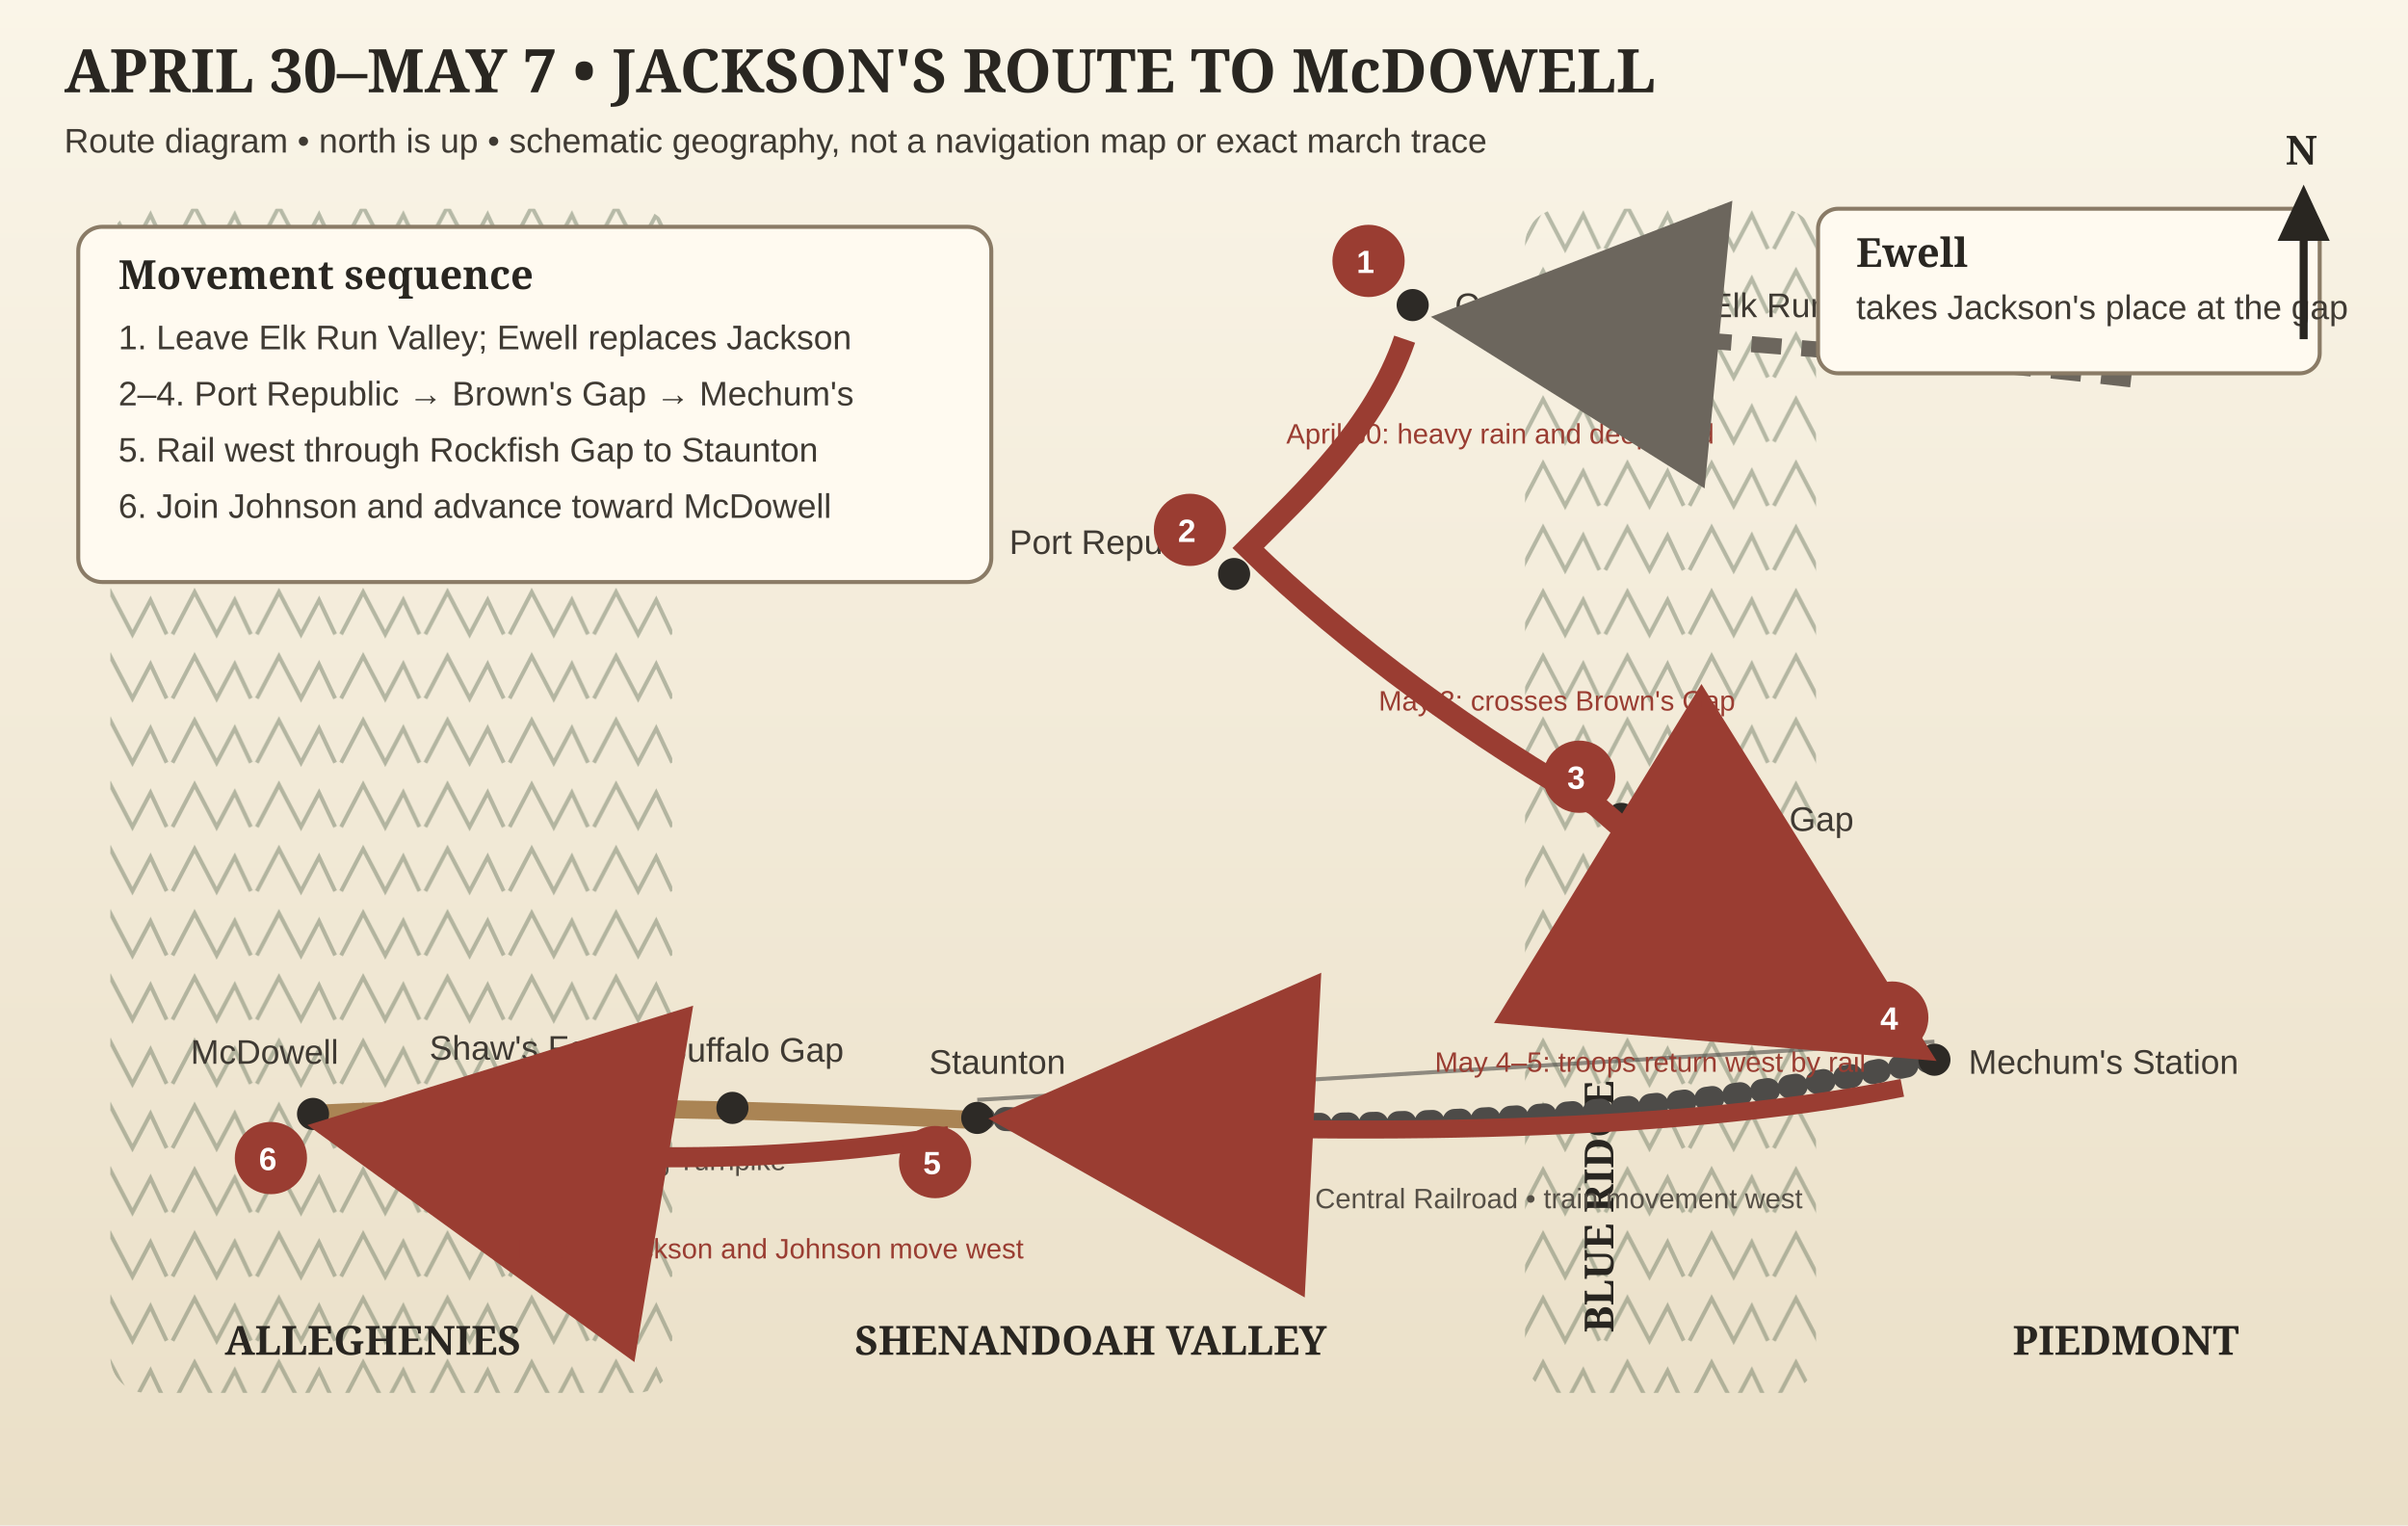
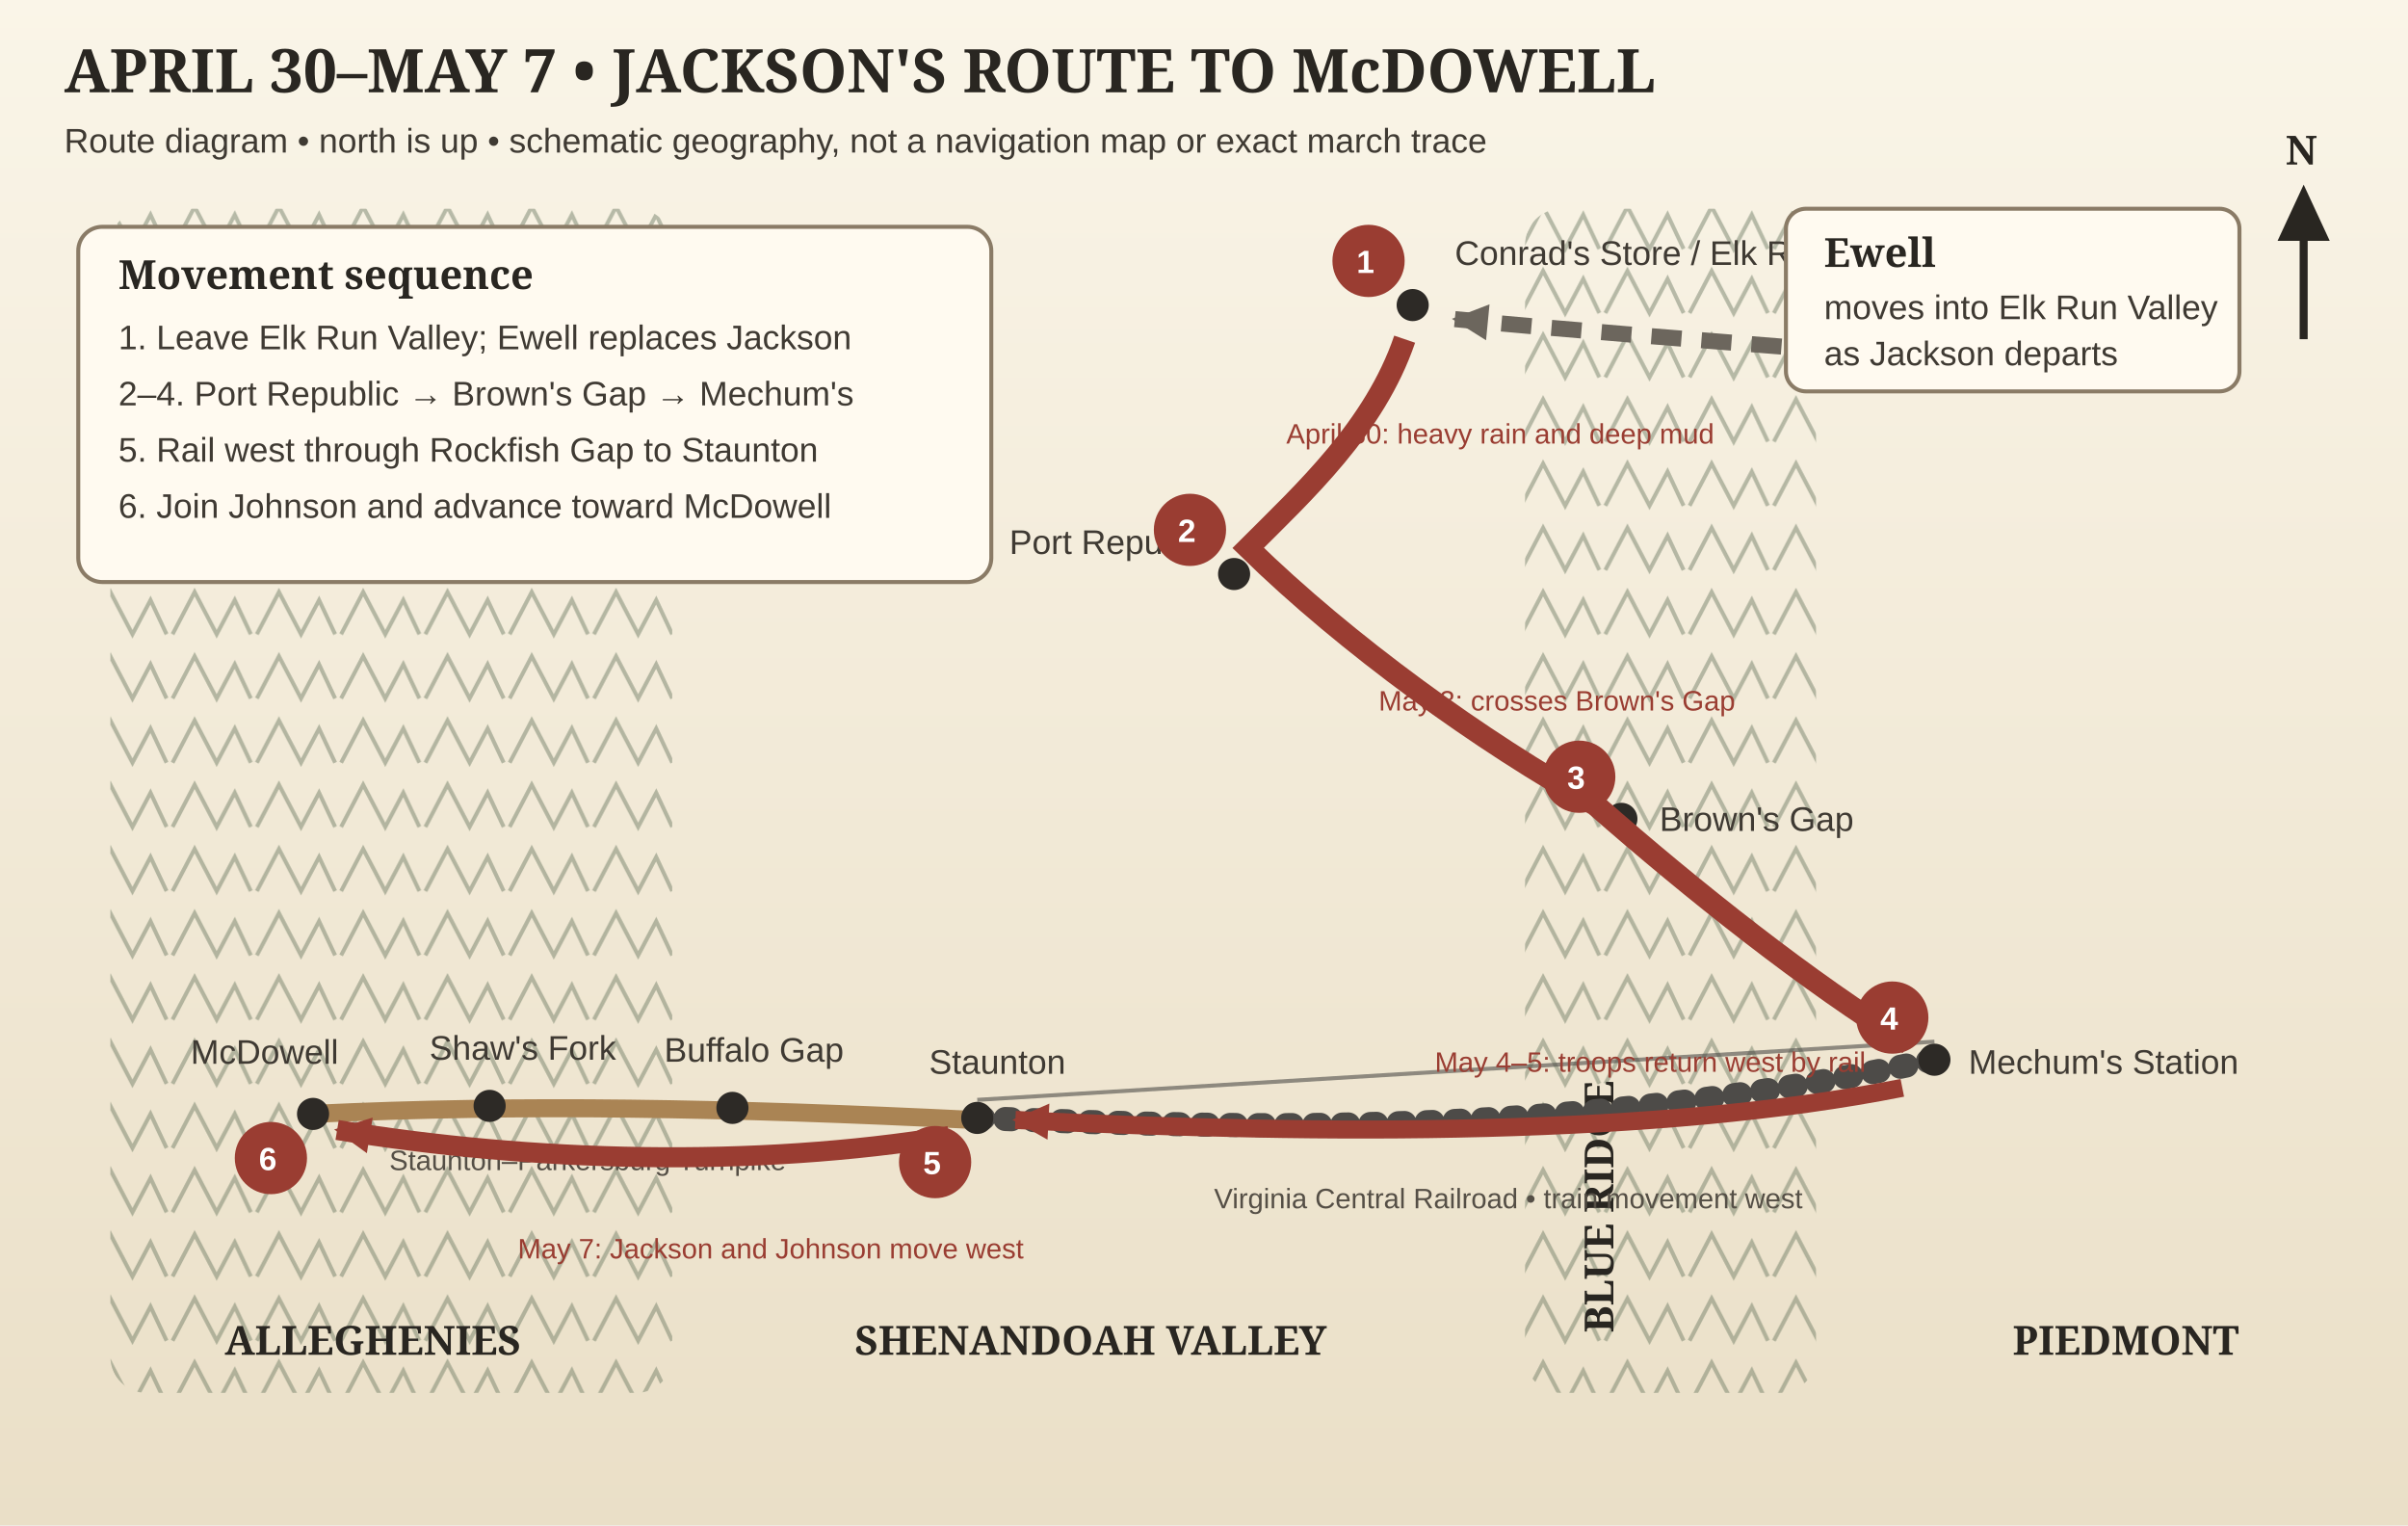
<svg xmlns="http://www.w3.org/2000/svg" viewBox="0 0 1200 760" role="img" aria-labelledby="title desc">
  <defs>
    <linearGradient id="paper" x1="0" y1="0" x2="0" y2="1">
      <stop offset="0" stop-color="#faf5e8" />
      <stop offset="1" stop-color="#eadfc7" />
    </linearGradient>
    <pattern id="mountains" width="42" height="32" patternUnits="userSpaceOnUse">
      <path d="M2 28 L13 7 L24 28 L33 11 L41 28" fill="none" stroke="#68765f" stroke-width="2" opacity=".55" />
    </pattern>
-     <marker id="redArrow" markerWidth="18" markerHeight="18" refX="11" refY="6" orient="auto" viewBox="0 0 12 12">
+     <marker id="redArrow" markerWidth="18" markerHeight="18" refX="11" refY="6" orient="auto" markerUnits="userSpaceOnUse" viewBox="0 0 12 12">
      <path d="M0 0 L12 6 L0 12 Z" fill="#9a3d32" />
    </marker>
-     <marker id="grayArrow" markerWidth="18" markerHeight="18" refX="11" refY="6" orient="auto" viewBox="0 0 12 12">
+     <marker id="grayArrow" markerWidth="18" markerHeight="18" refX="11" refY="6" orient="auto" markerUnits="userSpaceOnUse" viewBox="0 0 12 12">
      <path d="M0 0 L12 6 L0 12 Z" fill="#6c665d" />
    </marker>
    <style>.head{font:700 30px Georgia,serif;fill:#292621}.label{font:700 20px Georgia,serif;fill:#292621}.small{font:17px Arial,sans-serif;fill:#3f3a33}.tiny{font:14px Arial,sans-serif;fill:#554f46}.red{fill:#9a3d32}.box{fill:#fffaf0;stroke:#8a7b66;stroke-width:2}.town{fill:#2d2a26}.rail{fill:none;stroke:#4d4b48;stroke-width:12;stroke-dasharray:3 11;stroke-linecap:round}.turnpike{fill:none;stroke:#aa8454;stroke-width:9;stroke-linecap:round}</style>
  </defs>
  <rect width="1200" height="760" fill="url(#paper)" />
  <text x="32" y="46" class="head">APRIL 30–MAY 7 • JACKSON'S ROUTE TO McDOWELL</text>
  <text x="32" y="76" class="small">Route diagram • north is up • schematic geography, not a navigation map or exact march trace</text>
  <rect x="55" y="104" width="280" height="590" rx="18" fill="url(#mountains)" opacity=".82" />
  <rect x="760" y="104" width="145" height="590" rx="18" fill="url(#mountains)" opacity=".82" />
  <text x="112" y="675" class="label" fill="#65715e">ALLEGHENIES</text>
  <text x="804" y="664" class="label" fill="#65715e" transform="rotate(-90 804 664)">BLUE RIDGE</text>
  <text x="426" y="675" class="label" fill="#7a684d">SHENANDOAH VALLEY</text>
  <text x="1003" y="675" class="label" fill="#7a684d">PIEDMONT</text>
  <path class="turnpike" d="M156 555 C260 550 363 552 485 558" />
  <text x="194" y="583" class="tiny">Staunton–Parkersburg Turnpike</text>
  <path class="rail" d="M487 557 C635 563 786 566 964 528" />
  <line x1="487" y1="548" x2="964" y2="519" stroke="#4d4b48" stroke-width="2" opacity=".6" />
  <text x="605" y="602" class="tiny">Virginia Central Railroad • train movement west</text>
  <circle cx="704" cy="152" r="8" class="town" />
-   <text x="725" y="158" class="small">Conrad's Store / Elk Run Valley</text>
+   <text x="725" y="132" class="small">Conrad's Store / Elk Run Valley</text>
  <circle cx="615" cy="286" r="8" class="town" />
  <text x="503" y="276" class="small">Port Republic</text>
  <circle cx="808" cy="408" r="8" class="town" />
  <text x="827" y="414" class="small">Brown's Gap</text>
  <circle cx="964" cy="528" r="8" class="town" />
  <text x="981" y="535" class="small">Mechum's Station</text>
  <circle cx="487" cy="557" r="8" class="town" />
  <text x="463" y="535" class="small">Staunton</text>
  <circle cx="365" cy="552" r="8" class="town" />
  <text x="331" y="529" class="small">Buffalo Gap</text>
  <circle cx="244" cy="551" r="8" class="town" />
  <text x="214" y="528" class="small">Shaw's Fork</text>
  <circle cx="156" cy="555" r="8" class="town" />
  <text x="95" y="530" class="small">McDowell</text>
  <path d="M700 169 C685 213 650 245 622 273 C671 321 739 370 795 401 C844 444 902 490 951 520" fill="none" stroke="#9a3d32" stroke-width="11" marker-end="url(#redArrow)" />
  <text x="641" y="221" class="tiny red">April 30: heavy rain and deep mud</text>
  <text x="687" y="354" class="tiny red">May 3: crosses Brown's Gap</text>
  <path d="M948 542 C827 566 663 566 506 558" fill="none" stroke="#9a3d32" stroke-width="9" marker-end="url(#redArrow)" />
  <text x="715" y="534" class="tiny red">May 4–5: troops return west by rail</text>
  <path d="M473 566 C376 582 265 579 168 563" fill="none" stroke="#9a3d32" stroke-width="10" marker-end="url(#redArrow)" />
  <text x="258" y="627" class="tiny red">May 7: Jackson and Johnson move west</text>
  <path d="M1062 189 C952 176 839 170 725 159" fill="none" stroke="#6c665d" stroke-width="8" stroke-dasharray="15 10" marker-end="url(#grayArrow)" />
-   <rect x="906" y="104" width="250" height="82" rx="10" class="box" />
-   <text x="925" y="133" class="label">Ewell</text>
-   <text x="925" y="159" class="small">takes Jackson's place at the gap</text>
+   <rect x="890" y="104" width="226" height="91" rx="10" class="box" />
+   <text x="909" y="133" class="label">Ewell</text>
+   <text x="909" y="159" class="small">moves into Elk Run Valley</text>
+   <text x="909" y="182" class="small">as Jackson departs</text>
  <g>
    <circle cx="682" cy="130" r="18" fill="#9a3d32" />
    <text x="676" y="136" font-family="Arial" font-weight="700" font-size="16" fill="white">1</text>
    <circle cx="593" cy="264" r="18" fill="#9a3d32" />
    <text x="587" y="270" font-family="Arial" font-weight="700" font-size="16" fill="white">2</text>
    <circle cx="787" cy="387" r="18" fill="#9a3d32" />
    <text x="781" y="393" font-family="Arial" font-weight="700" font-size="16" fill="white">3</text>
    <circle cx="943" cy="507" r="18" fill="#9a3d32" />
    <text x="937" y="513" font-family="Arial" font-weight="700" font-size="16" fill="white">4</text>
    <circle cx="466" cy="579" r="18" fill="#9a3d32" />
    <text x="460" y="585" font-family="Arial" font-weight="700" font-size="16" fill="white">5</text>
    <circle cx="135" cy="577" r="18" fill="#9a3d32" />
    <text x="129" y="583" font-family="Arial" font-weight="700" font-size="16" fill="white">6</text>
  </g>
  <rect x="39" y="113" width="455" height="177" rx="12" class="box" />
  <text x="59" y="144" class="label">Movement sequence</text>
  <text x="59" y="174" class="small">1. Leave Elk Run Valley; Ewell replaces Jackson</text>
  <text x="59" y="202" class="small">2–4. Port Republic → Brown's Gap → Mechum's</text>
  <text x="59" y="230" class="small">5. Rail west through Rockfish Gap to Staunton</text>
  <text x="59" y="258" class="small">6. Join Johnson and advance toward McDowell</text>
  <path d="M1148 112 L1148 169" stroke="#292621" stroke-width="4" />
  <path d="M1148 92 L1135 120 L1161 120 Z" fill="#292621" />
  <text x="1139" y="82" class="label">N</text>
</svg>
